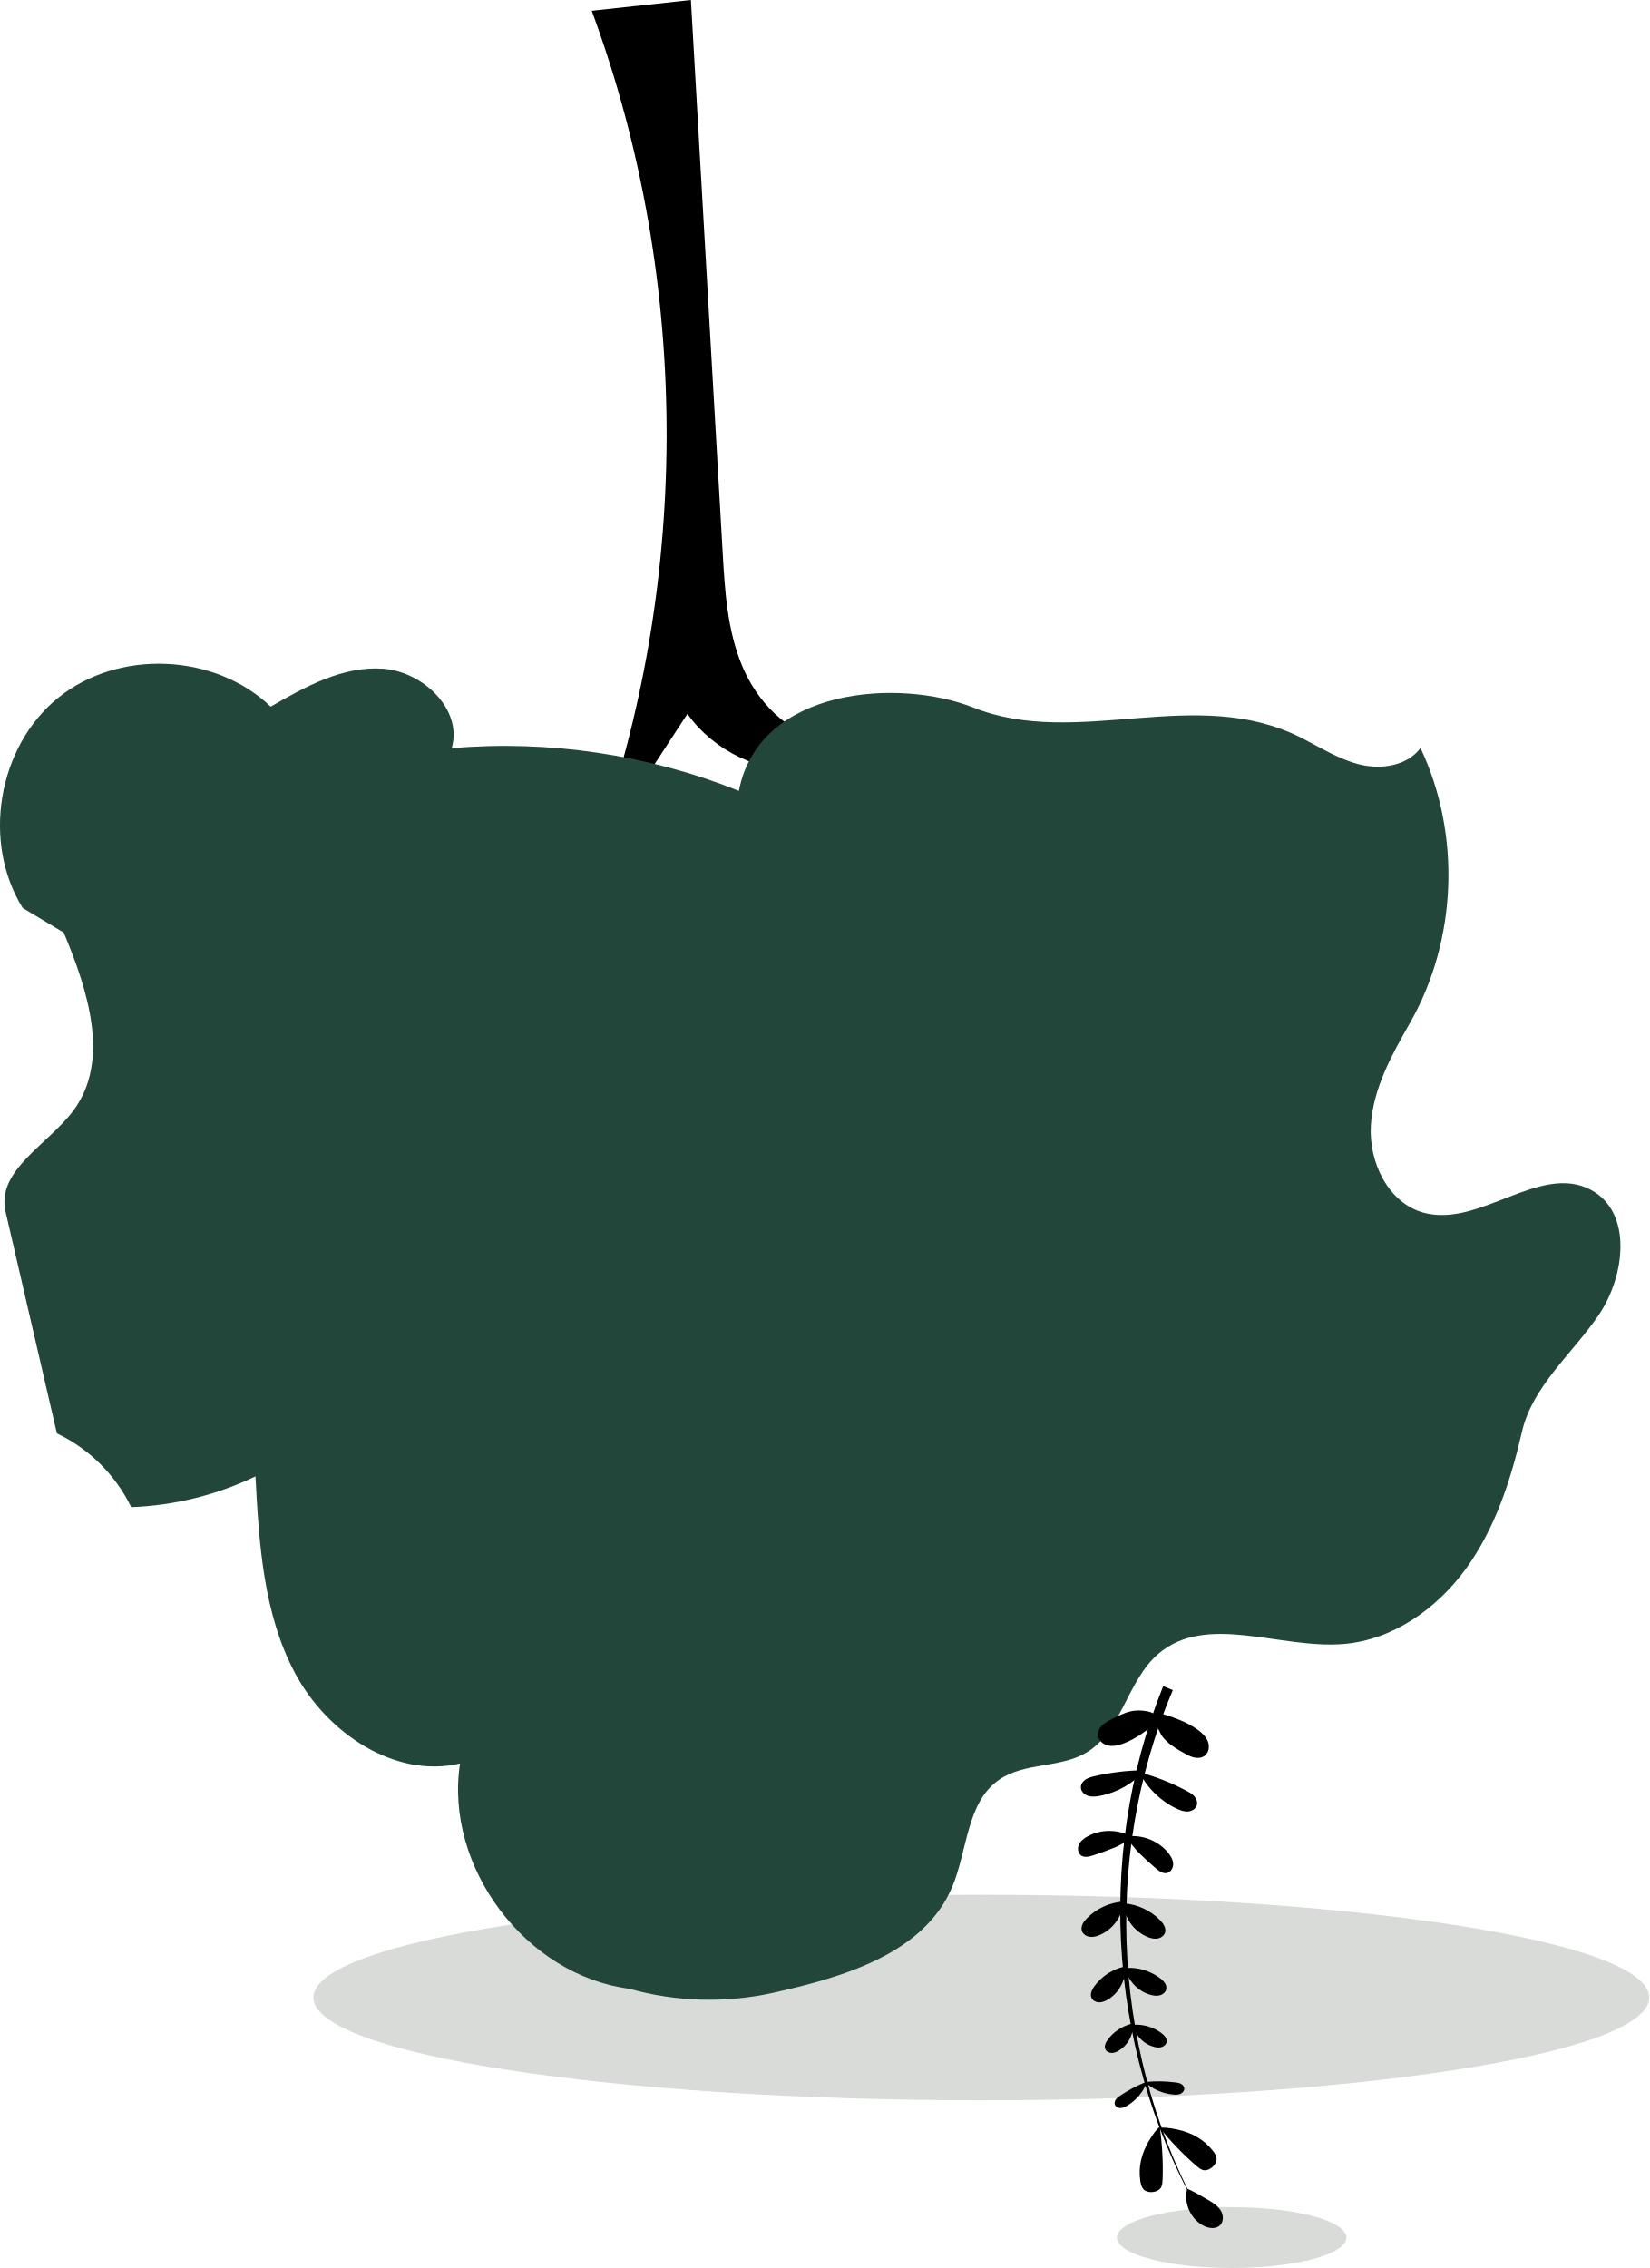
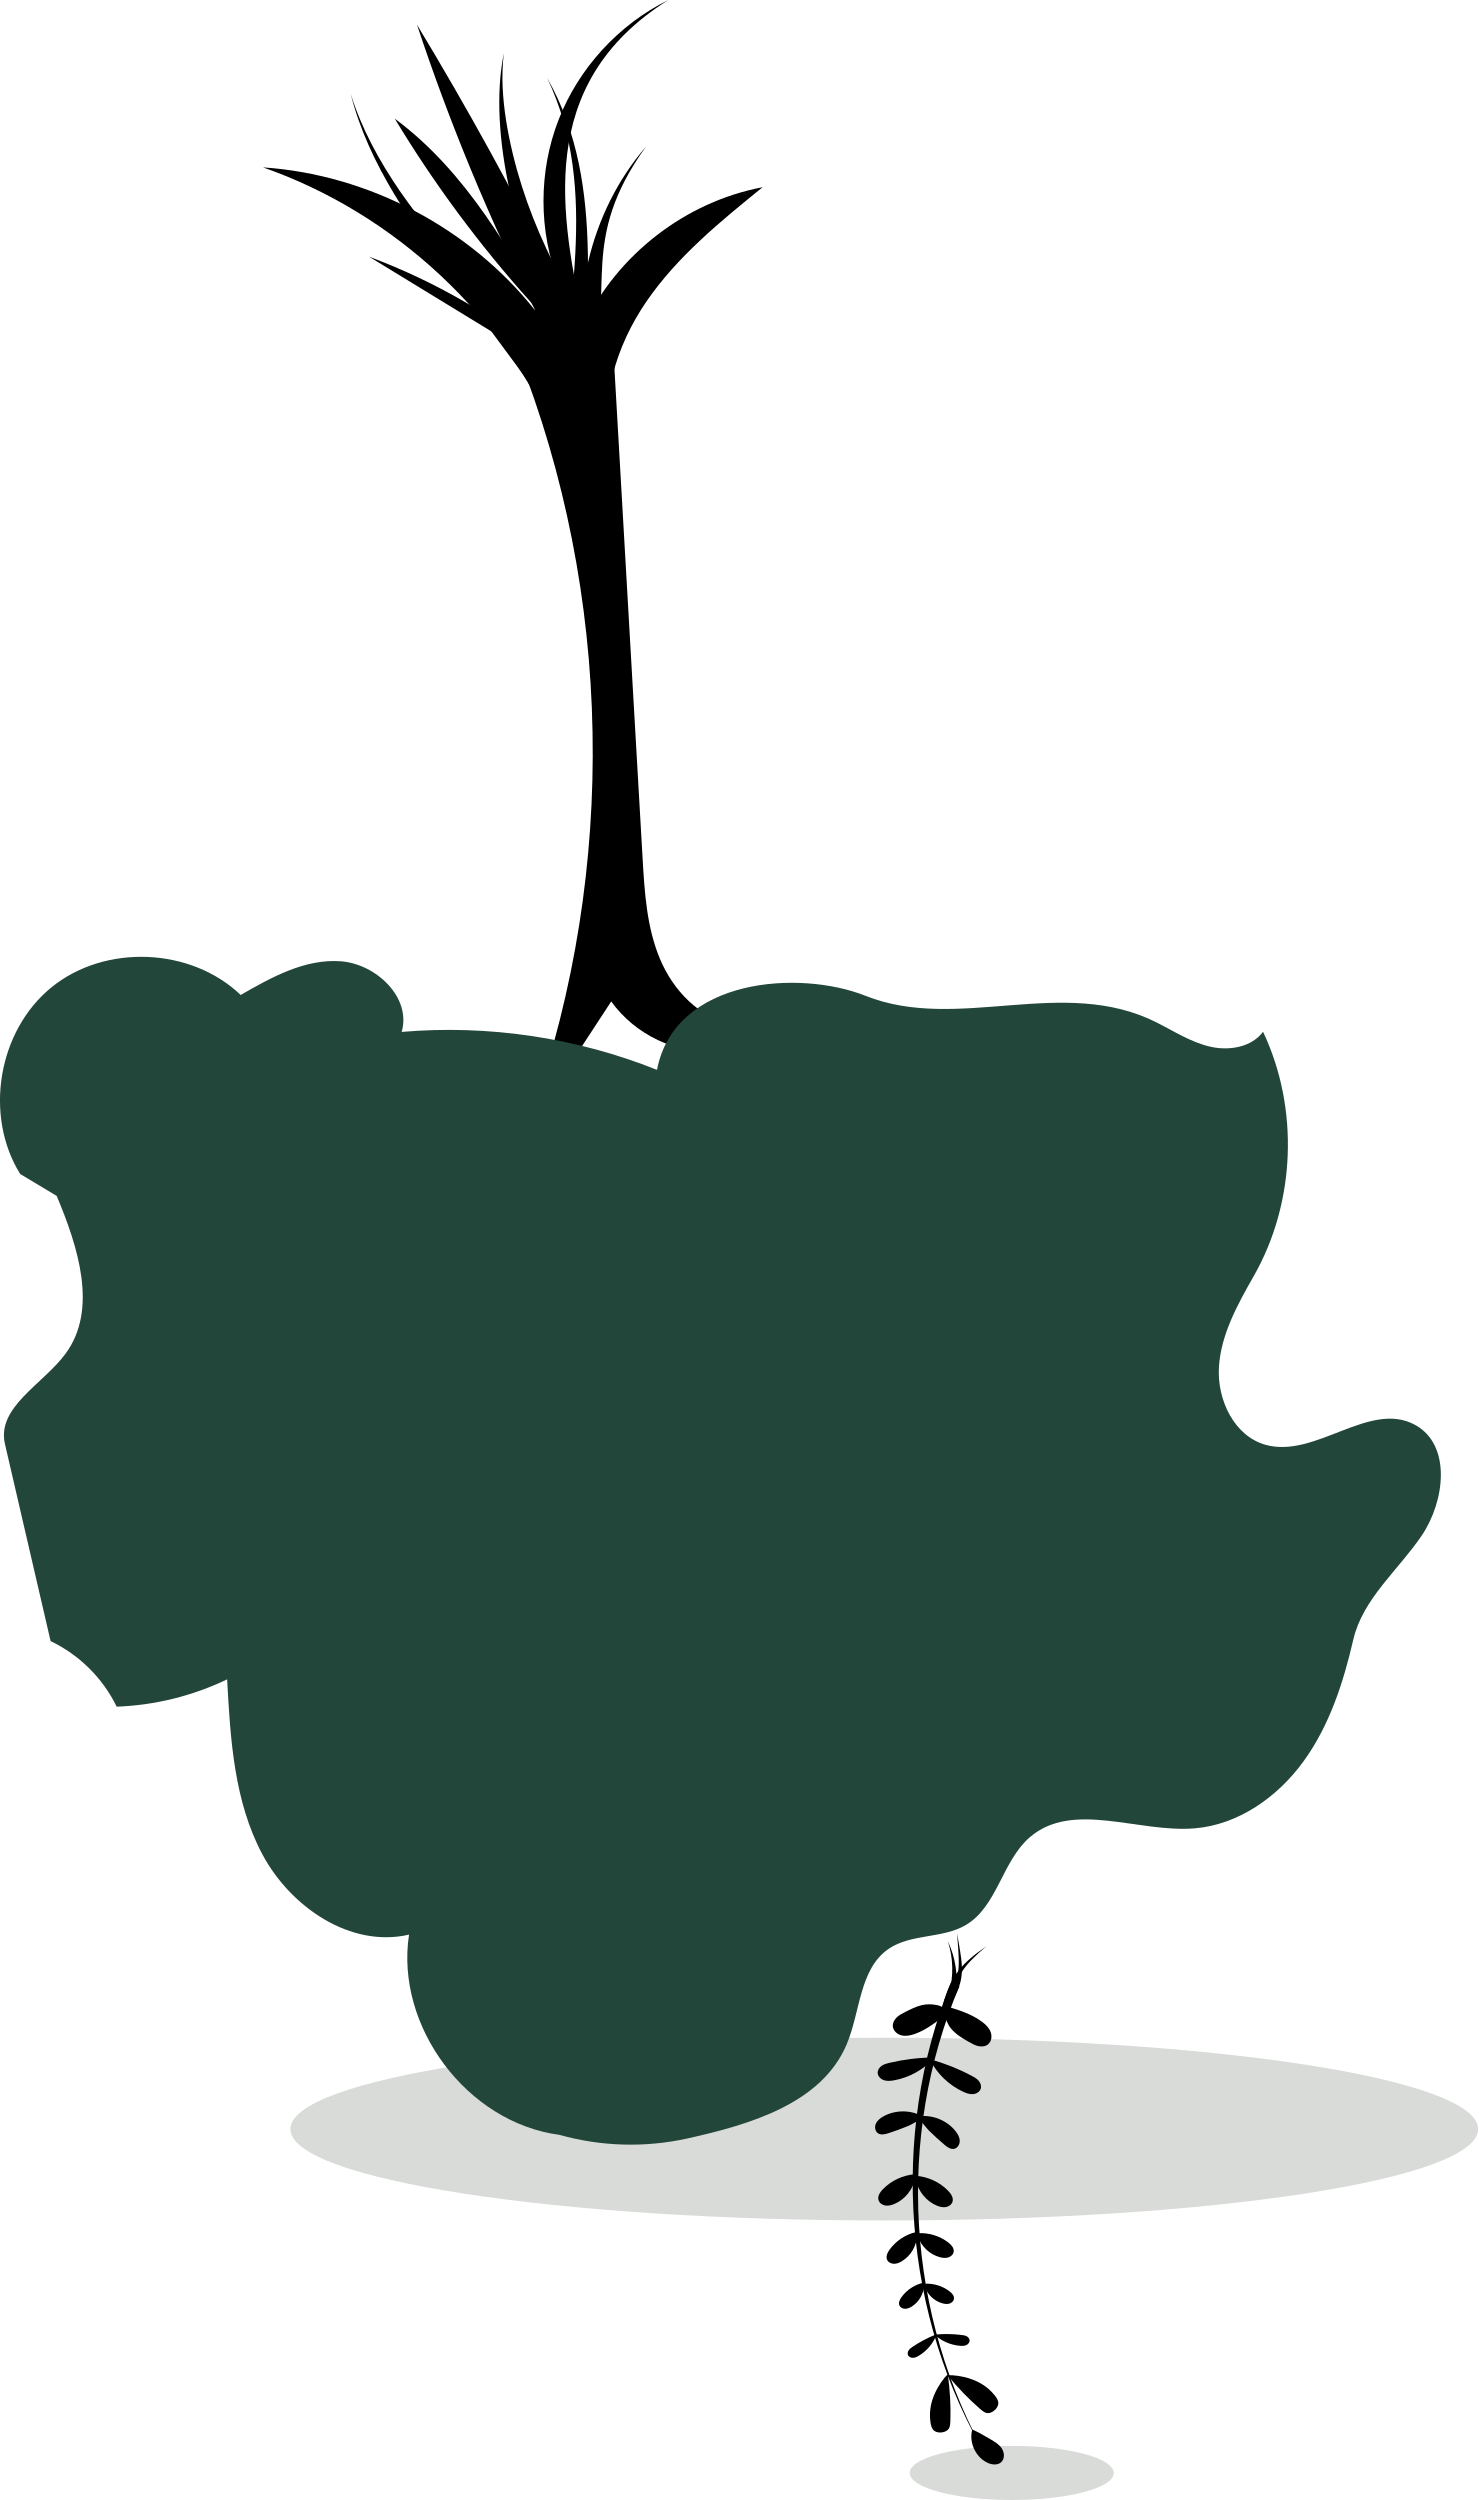
- <svg xmlns="http://www.w3.org/2000/svg" id="Camada_1" data-name="Camada 1" viewBox="0 0 1306.17 1796.04">
+ <svg xmlns="http://www.w3.org/2000/svg" id="Camada_1" data-name="Camada 1" viewBox="0 0 1316.61 2226.79">
  <defs>
    <style>
      .cls-1 {
        fill: #23463b;
      }

      .cls-2 {
        fill: #3d493a;
        opacity: .2;
      }
    </style>
  </defs>
  <g>
-     <ellipse class="cls-2" cx="777.2" cy="1581.84" rx="528.97" ry="81.38" />
-     <path d="M653.17,585.59c-30.11-5.06-53.72-30.23-65.45-58.42-11.73-28.19-13.63-59.35-15.38-89.83-8.38-145.78-16.77-291.56-25.15-437.34-26.18,2.86-52.36,5.72-78.53,8.57,79.83,215.96,79.04,460.68-2.21,676.11,25.99-39.79,51.99-79.57,77.98-119.36,21.14,29.71,58.27,47.27,94.65,44.76" />
-     <path class="cls-1" d="M585.2,626.26c15.83-82.13,127.21-89.25,185.63-65.97,82.79,32.98,175.99-18.49,259.77,23.95,15.45,7.83,30.32,17.44,47.19,21.36,16.87,3.91,36.91.65,47.24-13.25,32.23,68.18,29.06,151.96-8.23,217.5-14.45,25.39-29.25,51.93-31.07,81.09-1.82,29.16,13.56,61.62,41.72,69.38,44.32,12.22,92.4-39.81,132.82-17.9,32.76,17.76,26.91,67.95,6,98.79-20.91,30.84-52.51,56.3-60.88,92.61-8.82,38.27-21.23,76.51-44.28,108.32-23.04,31.8-58.13,56.64-97.28,59.77-50.16,4.01-108.46-24.97-146.57,7.89-24.67,21.27-28.88,61.47-56.89,78.12-20.82,12.37-48.92,7.63-68.9,21.33-26.12,17.92-25.03,56.07-37.41,85.23-22.33,52.56-85.96,71.22-141.71,83.61-37.45,8.33-76.96,7.23-113.9-3.17-82.18-10.74-146.62-96.46-134.12-178.38-52.04,12.1-105.54-24.44-130.67-71.58-25.13-47.15-28.5-102.45-31.34-155.8-30.66,14.76-64.4,23.11-98.4,24.34-12.29-25.34-33.41-46.3-58.85-58.38-13.55-58.51-27.1-117.02-40.65-175.53-7.61-32.86,33.75-53.2,53.82-80.3,29.34-39.6,11.29-95.28-7.74-140.75-10.84-6.5-21.67-12.99-32.51-19.49-32.44-52.16-19.79-127.6,27.9-166.32,47.68-38.72,124.12-35.61,168.5,6.84,27.55-15.88,57.26-32.29,88.98-30.02,31.72,2.27,63.29,32.4,54.4,62.93,77.05-6.61,155.61,5.07,227.42,33.79Z" />
+     <ellipse class="cls-2" cx="787.64" cy="1896.42" rx="528.97" ry="81.38" />
+     <path d="M653.17,912.25c-30.11-5.06-53.72-30.23-65.45-58.42-11.73-28.19-13.63-59.35-15.38-89.83-8.38-145.78-16.77-291.56-25.15-437.34-26.18,2.86-52.36,5.72-78.53,8.57,79.83,215.96,79.04,460.68-2.21,676.11,25.99-39.79,51.99-79.57,77.98-119.36,21.14,29.71,58.27,47.27,94.65,44.76" />
+     <path class="cls-1" d="M585.2,952.92c15.83-82.13,127.21-89.25,185.63-65.97,82.79,32.98,175.99-18.49,259.77,23.95,15.45,7.83,30.32,17.44,47.19,21.36,16.87,3.91,36.91.65,47.24-13.25,32.23,68.18,29.06,151.96-8.23,217.5-14.45,25.39-29.25,51.93-31.07,81.09-1.82,29.16,13.56,61.62,41.72,69.38,44.32,12.22,92.4-39.81,132.82-17.9,32.76,17.76,26.91,67.95,6,98.79-20.91,30.84-52.51,56.3-60.88,92.61-8.82,38.27-21.23,76.51-44.28,108.32-23.04,31.8-58.13,56.64-97.28,59.77-50.16,4.01-108.46-24.97-146.57,7.89-24.67,21.27-28.88,61.47-56.89,78.12-20.82,12.37-48.92,7.63-68.9,21.33-26.12,17.92-25.03,56.07-37.41,85.23-22.33,52.56-85.96,71.22-141.71,83.61-37.45,8.33-76.96,7.23-113.9-3.17-82.18-10.74-146.62-96.46-134.12-178.38-52.04,12.1-105.54-24.44-130.67-71.58-25.13-47.15-28.5-102.45-31.34-155.8-30.66,14.76-64.4,23.11-98.4,24.34-12.29-25.34-33.41-46.3-58.85-58.38-13.55-58.51-27.1-117.02-40.65-175.53-7.61-32.86,33.75-53.2,53.82-80.3,29.34-39.6,11.29-95.28-7.74-140.75-10.84-6.5-21.67-12.99-32.51-19.49-32.44-52.16-19.79-127.6,27.9-166.32,47.68-38.72,124.12-35.61,168.5,6.84,27.55-15.88,57.26-32.29,88.98-30.02,31.72,2.27,63.29,32.4,54.4,62.93,77.05-6.61,155.61,5.07,227.42,33.79Z" />
+     <g>
+       <path d="M498.84,396.23c-48.82-114.23-147.28-206.2-264.56-247.14,93.85,6.34,184.17,53.87,242.55,127.63-41.21-82.21-76.47-167.4-105.41-254.68,45.2,74.75,87.3,151.37,126.14,229.61-17.93-46.03-17.95-98.78-.07-144.83,17.88-46.05,53.5-84.95,97.8-106.82-120.01,75.29-95.17,193.49-75.28,289.67,29.79-62.9,90.84-110.02,159.24-122.9-37.69,30.55-75.93,61.69-103.39,101.68-27.46,40-43.13,90.83-30.56,137.69,2.42,9.04,5.88,18.02,5.68,27.37-.21,9.35-5.35,19.47-14.41,21.79-9.68,2.48-19.62-5.15-23.3-14.44-3.67-9.29-2.69-19.68-1.64-29.61" />
+       <path d="M495.16,326.17c-49.26-41.81-105.85-74.97-166.4-97.51,46.69,28.52,93.38,57.03,140.08,85.55" />
+       <path d="M524.91,348.06c-19.51-74.92-.01-158.89,50.52-217.54-60.44,83.75-26.76,128.5-49.52,189.97" />
+       <path d="M494.25,295.14c-38.33-69.89-78.59-142.02-142.64-189.46,35.08,58.13,75.7,112.91,121.13,163.37" />
+       <path d="M497.52,285.04c-36.55-62.13-63.41-166.62-48.7-237.63-2.57,20.13-1.06,40.38,2,60.19,6.38,39.48,19.03,78,35.91,114.09,8.47,17.91,18.12,35.31,29.49,50.69l-18.7,12.66h0Z" />
+       <path d="M497.43,387.87c5.18-105.77,38.06-218.05-10.06-318.34,55.15,96.38,30.64,213.85,32.64,318.8,0,0-22.58-.46-22.58-.46h0Z" />
+       <path d="M522.6,409.98l-115.91-156.63c-38.36-51.89-78.37-106.25-94.36-169.83,9.72,31.05,25.43,59.68,43.6,86.33,36.95,53.76,142.11,173.79,184.43,226.18,0,0-17.76,13.95-17.76,13.95h0Z" />
+     </g>
  </g>
  <g>
-     <ellipse class="cls-2" cx="975.47" cy="1771.95" rx="90.86" ry="24.09" />
-     <path d="M954.29,1759.42c-72.81-126.81-82.51-286.73-25.43-421.05,0,0-7.61-3.1-7.61-3.1-55.14,136.79-42.63,297.89,33.04,424.15h0Z" />
-     <path d="M924.28,1379.19c3.92,3.65,8.63,6.33,13.29,8.97,2.6,1.47,5.25,2.96,8.17,3.61,2.92.65,6.2.34,8.54-1.52,3.15-2.49,3.8-7.24,2.41-11.01-1.39-3.77-4.41-6.7-7.63-9.1-9.44-7.06-20.98-10.6-32.27-14.02-.27-.08-1.04,3.78-1.08,4.14-.16,1.33.08,2.49.14,3.8.13,3.06,1.64,5.1,2.8,7.76,1.22,2.8,3.41,5.3,5.63,7.37Z" />
-     <path d="M918.71,1361.78c.41-.34-3.85-3.97-4.28-4.26-1.74-1.15-3.16-1.78-5.23-2.22-4.54-.96-9.32-1.12-13.85-.04-5.21,1.25-10.04,3.7-14.82,6.12-2.67,1.35-5.37,2.74-7.53,4.81-2.15,2.07-3.71,4.98-3.46,7.95.34,4,3.93,7.17,7.84,8.09s8.02.02,11.8-1.33c11.1-3.97,20.43-11.63,29.52-19.14Z" />
-     <path d="M902.69,1404.05c6.31,12.33,16.82,22.45,29.37,28.29,2.79,1.3,5.8,2.41,8.87,2.18,3.07-.23,6.2-2.13,6.99-5.1.65-2.42-.37-5.05-2.03-6.92-1.66-1.87-3.89-3.13-6.11-4.31-11.44-6.08-23.54-10.92-36.01-14.39-.52,1.11,0,2.59,1.1,3.13" />
-     <path d="M906.25,1402.39c-9.25,10.3-22,17.4-35.63,19.84-3.03.54-6.22.85-9.13-.16-2.91-1.01-5.45-3.64-5.45-6.72,0-2.51,1.65-4.78,3.74-6.17,2.09-1.39,4.57-2.03,7.01-2.6,12.61-2.95,25.54-4.53,38.5-4.69.22,1.21-.66,2.51-1.86,2.74" />
-     <path d="M906.98,1649.04c6.19,5.6,14.29,9.06,22.62,9.66,1.85.13,3.78.12,5.47-.67,1.68-.79,3.04-2.53,2.85-4.37-.15-1.5-1.29-2.77-2.63-3.47s-2.87-.93-4.36-1.12c-7.75-.98-15.6-1.12-23.38-.4-.06.74.55,1.46,1.29,1.53" />
-     <path d="M908.53,1648.74c-3.01,7.79-8.68,14.52-15.84,18.81-1.59.95-3.33,1.81-5.18,1.86s-3.85-.89-4.51-2.62c-.54-1.41-.09-3.05.78-4.28.88-1.23,2.14-2.12,3.39-2.97,6.48-4.36,13.43-8.02,20.7-10.89.38.63.16,1.55-.46,1.95" />
-     <path d="M915.57,1479.66c2.49,2.1,5.54,4.29,8.72,3.55,3.07-.71,4.96-4.09,4.85-7.24-.11-3.15-1.8-6.03-3.76-8.5-7.54-9.47-20.12-14.65-32.14-13.24-2.56.57,7.76,12.03,8.13,12.4,4.55,4.53,9.29,8.88,14.19,13.02Z" />
-     <path d="M865.62,1469.33c-3.11,1-6.76,1.86-9.42-.03-2.57-1.82-3.03-5.67-1.73-8.54,1.3-2.87,3.95-4.89,6.71-6.43,10.57-5.89,24.18-5.9,34.76-.03,2.15,1.5-11.75,8.18-12.23,8.38-5.93,2.46-11.96,4.68-18.08,6.65Z" />
-     <path d="M890.1,1510.62c1.81,10.18,9.07,19.23,18.62,23.2,2.5,1.04,5.24,1.76,7.92,1.34s5.28-2.17,6.07-4.76c1.07-3.49-1.28-7.07-3.81-9.69-7.49-7.74-17.87-12.61-28.61-13.41" />
-     <path d="M889.43,1509.2c-1.81,10.18-9.07,19.23-18.62,23.2-2.5,1.04-5.24,1.76-7.92,1.34-2.68-.42-5.28-2.17-6.07-4.76-1.07-3.49,1.28-7.07,3.81-9.69,7.49-7.74,17.87-12.61,28.61-13.41" />
-     <path d="M891.96,1561.42c2.93,8.89,10.6,16.07,19.67,18.4,2.38.61,4.92.9,7.27.18,2.35-.72,4.45-2.62,4.83-5.04.51-3.26-2.05-6.17-4.66-8.19-7.71-5.97-17.64-9-27.37-8.34" />
-     <path d="M891.18,1560.24c-.31,9.36-5.65,18.4-13.7,23.19-2.11,1.25-4.47,2.25-6.92,2.22s-5.01-1.26-6.05-3.48c-1.41-2.99.23-6.5,2.17-9.17,5.72-7.9,14.4-13.59,23.92-15.7" />
-     <path d="M897.96,1605.88c2.4,7.29,8.68,13.16,16.11,15.07,1.95.5,4.03.74,5.95.15,1.92-.59,3.65-2.15,3.96-4.13.42-2.67-1.68-5.05-3.82-6.71-6.31-4.89-14.45-7.37-22.42-6.83" />
-     <path d="M897.32,1604.91c-.25,7.67-4.63,15.07-11.22,19-1.73,1.03-3.66,1.84-5.67,1.82s-4.1-1.03-4.96-2.85c-1.15-2.45.19-5.32,1.78-7.52,4.68-6.47,11.8-11.14,19.59-12.86" />
-     <path d="M940.29,1733.23c-3.08,11.19,2.66,24.16,13.01,29.39,4.13,2.09,9.68,2.79,12.97-.46,3.1-3.06,2.7-8.41.31-12.04-2.39-3.63-6.28-5.96-10.04-8.16-5.42-3.18-10.84-6.35-16.25-8.74Z" />
-     <path d="M911.94,1735.93c-2.41.05-4.78-.63-6.2-2.15-1.64-1.74-2.23-4.19-2.6-6.54-1.75-11.35.93-21.66,6.58-31.5,1.79-3.12,3.82-6.12,6.1-8.91.29-.35,2.71-2.56,2.65-2.99,1.96,13.92,2.81,27.88,2.32,41.94-.07,2-.18,4.06-.96,5.9-1.13,2.67-4.55,4.17-7.89,4.24Z" />
-     <path d="M960.87,1715.44c1.68-1.73,2.78-3.93,2.64-6.01-.16-2.38-1.55-4.49-3.03-6.35-7.13-9-16.51-14.05-27.56-16.6-3.51-.81-7.09-1.36-10.68-1.58-.45-.03-3.72.24-3.99-.09,8.87,10.9,18.53,21.03,29.17,30.23,1.52,1.31,3.09,2.63,4.98,3.31,2.73.99,6.15-.5,8.47-2.9Z" />
+     <ellipse class="cls-2" cx="901.18" cy="2202.7" rx="90.86" ry="24.09" />
+     <path d="M880,2190.17c-72.81-126.81-82.51-286.73-25.43-421.05,0,0-7.61-3.1-7.61-3.1-55.14,136.79-42.63,297.89,33.04,424.15h0Z" />
+     <path d="M849.99,1809.94c3.92,3.65,8.63,6.33,13.29,8.97,2.6,1.47,5.25,2.96,8.17,3.61,2.92.65,6.2.34,8.54-1.52,3.15-2.49,3.8-7.24,2.41-11.01s-4.41-6.7-7.63-9.1c-9.44-7.06-20.98-10.6-32.27-14.02-.27-.08-1.04,3.78-1.08,4.14-.16,1.33.08,2.49.14,3.8.13,3.06,1.64,5.1,2.8,7.76,1.22,2.8,3.41,5.3,5.63,7.37Z" />
+     <path d="M844.43,1792.53c.41-.34-3.85-3.97-4.28-4.26-1.74-1.15-3.16-1.78-5.23-2.22-4.54-.96-9.32-1.12-13.85-.04-5.21,1.25-10.04,3.7-14.82,6.12-2.67,1.35-5.37,2.74-7.53,4.81-2.15,2.07-3.71,4.98-3.46,7.95.34,4,3.93,7.17,7.84,8.09,3.91.92,8.02.02,11.8-1.33,11.1-3.97,20.43-11.63,29.52-19.14Z" />
+     <path d="M828.4,1834.8c6.31,12.33,16.82,22.45,29.37,28.29,2.79,1.3,5.8,2.41,8.87,2.18,3.07-.23,6.2-2.13,6.99-5.1.65-2.42-.37-5.05-2.03-6.92s-3.89-3.13-6.11-4.31c-11.44-6.08-23.54-10.92-36.01-14.39-.52,1.11,0,2.59,1.1,3.13" />
+     <path d="M831.96,1833.14c-9.25,10.3-22,17.4-35.63,19.84-3.03.54-6.22.85-9.13-.16-2.91-1.01-5.45-3.64-5.45-6.72,0-2.51,1.65-4.78,3.74-6.17,2.09-1.39,4.57-2.03,7.01-2.6,12.61-2.95,25.54-4.53,38.5-4.69.22,1.21-.66,2.51-1.86,2.74" />
+     <path d="M832.69,2079.79c6.19,5.6,14.29,9.06,22.62,9.66,1.85.13,3.78.12,5.47-.67,1.68-.79,3.04-2.53,2.85-4.37-.15-1.5-1.29-2.77-2.63-3.47-1.34-.7-2.87-.93-4.36-1.12-7.75-.98-15.6-1.12-23.38-.4-.06.74.55,1.46,1.29,1.53" />
+     <path d="M834.24,2079.49c-3.01,7.79-8.68,14.52-15.84,18.81-1.59.95-3.33,1.81-5.18,1.86-1.86.05-3.85-.89-4.51-2.62-.54-1.41-.09-3.05.78-4.28.88-1.23,2.14-2.12,3.39-2.97,6.48-4.36,13.43-8.02,20.7-10.89.38.63.16,1.55-.46,1.95" />
+     <path d="M841.28,1910.41c2.49,2.1,5.54,4.29,8.72,3.55,3.07-.71,4.96-4.09,4.85-7.24-.11-3.15-1.8-6.03-3.76-8.5-7.54-9.47-20.12-14.65-32.14-13.24-2.56.57,7.76,12.03,8.13,12.4,4.55,4.53,9.29,8.88,14.19,13.02Z" />
+     <path d="M791.33,1900.08c-3.11,1-6.76,1.86-9.42-.03-2.57-1.82-3.03-5.67-1.73-8.54,1.3-2.87,3.95-4.89,6.71-6.43,10.57-5.89,24.18-5.9,34.76-.03,2.15,1.5-11.75,8.18-12.23,8.38-5.93,2.46-11.96,4.68-18.08,6.65Z" />
+     <path d="M815.81,1941.37c1.81,10.18,9.07,19.23,18.62,23.2,2.5,1.04,5.24,1.76,7.92,1.34,2.68-.42,5.28-2.17,6.07-4.76,1.07-3.49-1.28-7.07-3.81-9.69-7.49-7.74-17.87-12.61-28.61-13.41" />
+     <path d="M815.14,1939.95c-1.81,10.18-9.07,19.23-18.62,23.2-2.5,1.04-5.24,1.76-7.92,1.34-2.68-.42-5.28-2.17-6.07-4.76-1.07-3.49,1.28-7.07,3.81-9.69,7.49-7.74,17.87-12.61,28.61-13.41" />
+     <path d="M817.68,1992.17c2.93,8.89,10.6,16.07,19.67,18.4,2.38.61,4.92.9,7.27.18,2.35-.72,4.45-2.62,4.83-5.04.51-3.26-2.05-6.17-4.66-8.19-7.71-5.97-17.64-9-27.37-8.34" />
+     <path d="M816.89,1990.99c-.31,9.36-5.65,18.4-13.7,23.19-2.11,1.25-4.47,2.25-6.92,2.22s-5.01-1.26-6.05-3.48c-1.41-2.99.23-6.5,2.17-9.17,5.72-7.9,14.4-13.59,23.92-15.7" />
+     <path d="M823.67,2036.63c2.4,7.29,8.68,13.16,16.11,15.07,1.95.5,4.03.74,5.95.15,1.92-.59,3.65-2.15,3.96-4.13.42-2.67-1.68-5.05-3.82-6.71-6.31-4.89-14.45-7.37-22.42-6.83" />
+     <path d="M823.03,2035.66c-.25,7.67-4.63,15.07-11.22,19-1.73,1.03-3.66,1.84-5.67,1.82-2.01-.02-4.1-1.03-4.96-2.85-1.15-2.45.19-5.32,1.78-7.52,4.68-6.47,11.8-11.14,19.59-12.86" />
+     <path d="M866.01,2163.98c-3.08,11.19,2.66,24.16,13.01,29.39,4.13,2.09,9.68,2.79,12.97-.46,3.1-3.06,2.7-8.41.31-12.04-2.39-3.63-6.28-5.96-10.04-8.16-5.42-3.18-10.84-6.35-16.25-8.74Z" />
+     <path d="M837.65,2166.68c-2.41.05-4.78-.63-6.2-2.15-1.64-1.74-2.23-4.19-2.6-6.54-1.75-11.35.93-21.66,6.58-31.5,1.79-3.12,3.82-6.12,6.1-8.91.29-.35,2.71-2.56,2.65-2.99,1.96,13.92,2.81,27.88,2.32,41.94-.07,2-.18,4.06-.96,5.9-1.13,2.67-4.55,4.17-7.89,4.24Z" />
+     <path d="M886.58,2146.19c1.68-1.73,2.78-3.93,2.64-6.01-.16-2.38-1.55-4.49-3.03-6.35-7.13-9-16.51-14.05-27.56-16.6-3.51-.81-7.09-1.36-10.68-1.58-.45-.03-3.72.24-3.99-.09,8.87,10.9,18.53,21.03,29.17,30.23,1.52,1.31,3.09,2.63,4.98,3.31,2.73.99,6.15-.5,8.47-2.9Z" />
+     <g>
+       <path d="M845.43,1774.7c4.02-14.6,3.71-30.71-1.22-45.66,6.79,14.2,9.4,30.69,7.1,46.87-.74,4.17-6.84,2.92-5.88-1.21h0Z" />
+       <path d="M840.08,1785.14c7.19-25.92,16.72-36.55,38.54-51.58-4.15,3.5-8.23,7.07-12.03,10.9-7.61,7.52-13.73,16.35-16.85,26.62-1.64,5.02-2.81,10.22-3.84,15.48-.94,4.03-6.85,2.61-5.83-1.42h0Z" />
+       <path d="M842.07,1779.82c6.61-7.62,11.15-16.7,11.72-26.91.75-8.9-.77-21.99-1.32-31.04,0,0,2.63,15.42,2.63,15.42,1.74,10.42,2.99,21.45-.7,31.74-1.78,5.2-4.49,10.01-7.57,14.46-.94,1.36-2.82,1.7-4.18.76-1.46-1-1.73-3.09-.57-4.42h0Z" />
+     </g>
  </g>
</svg>
